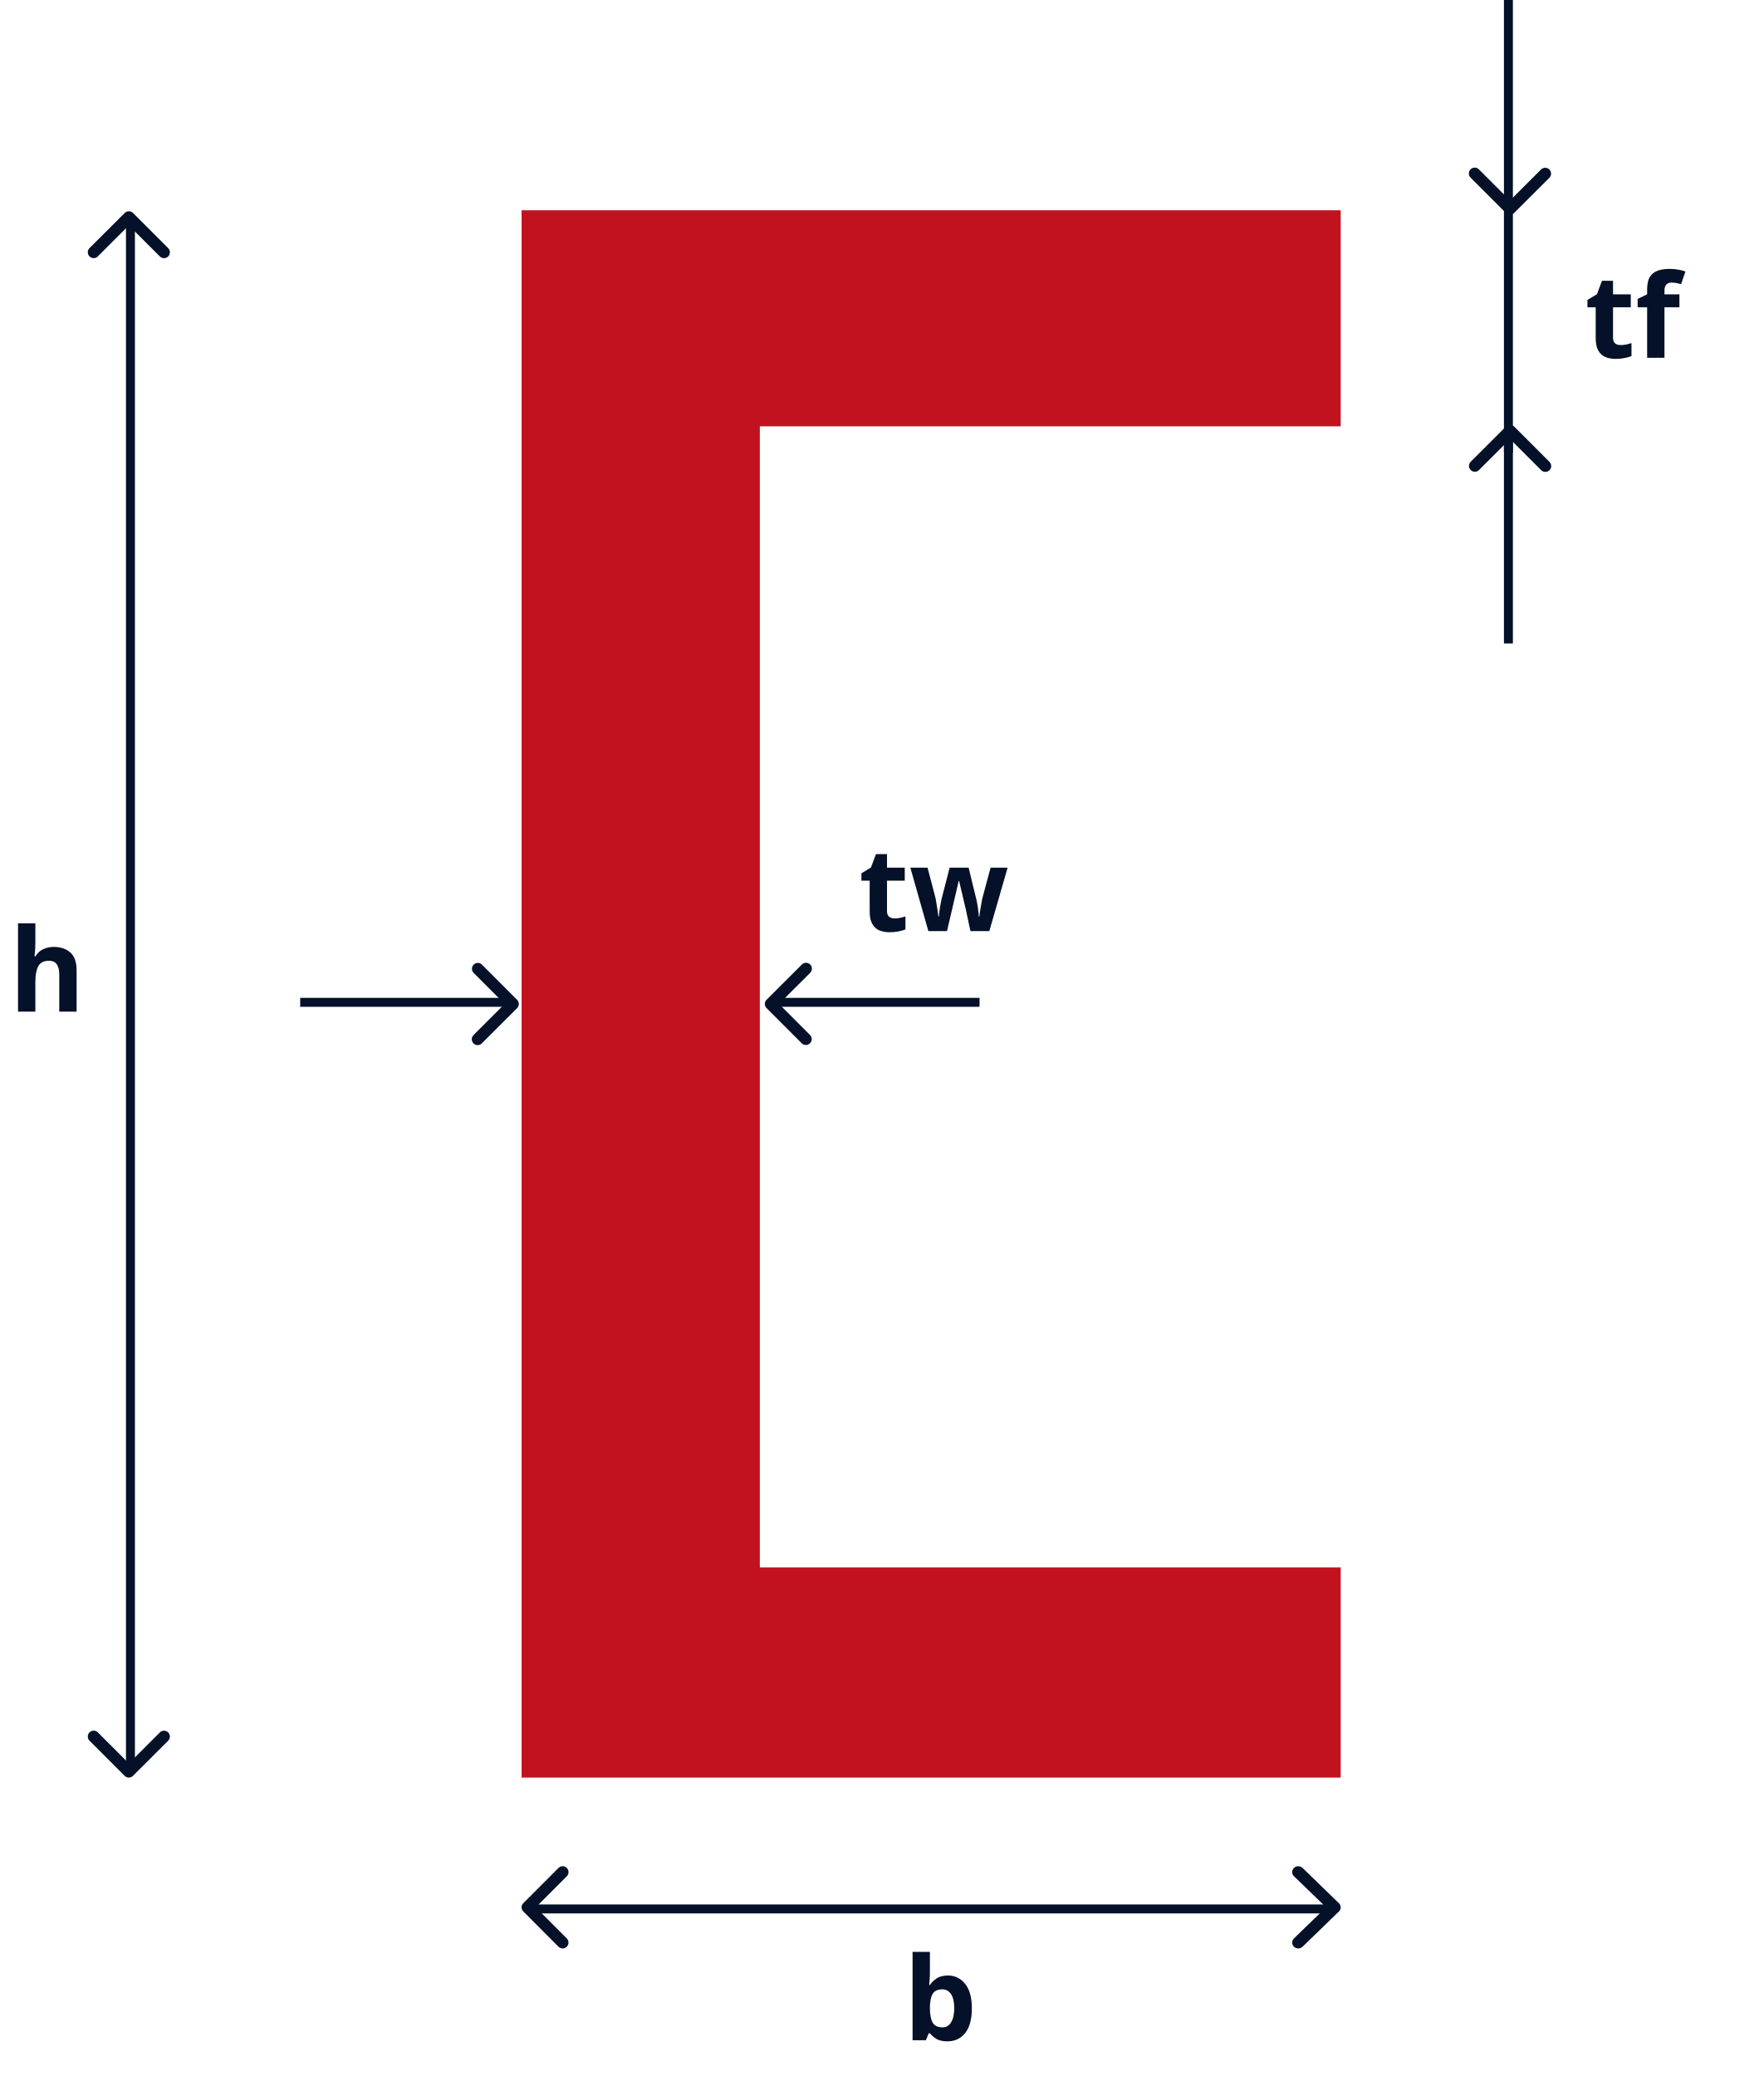
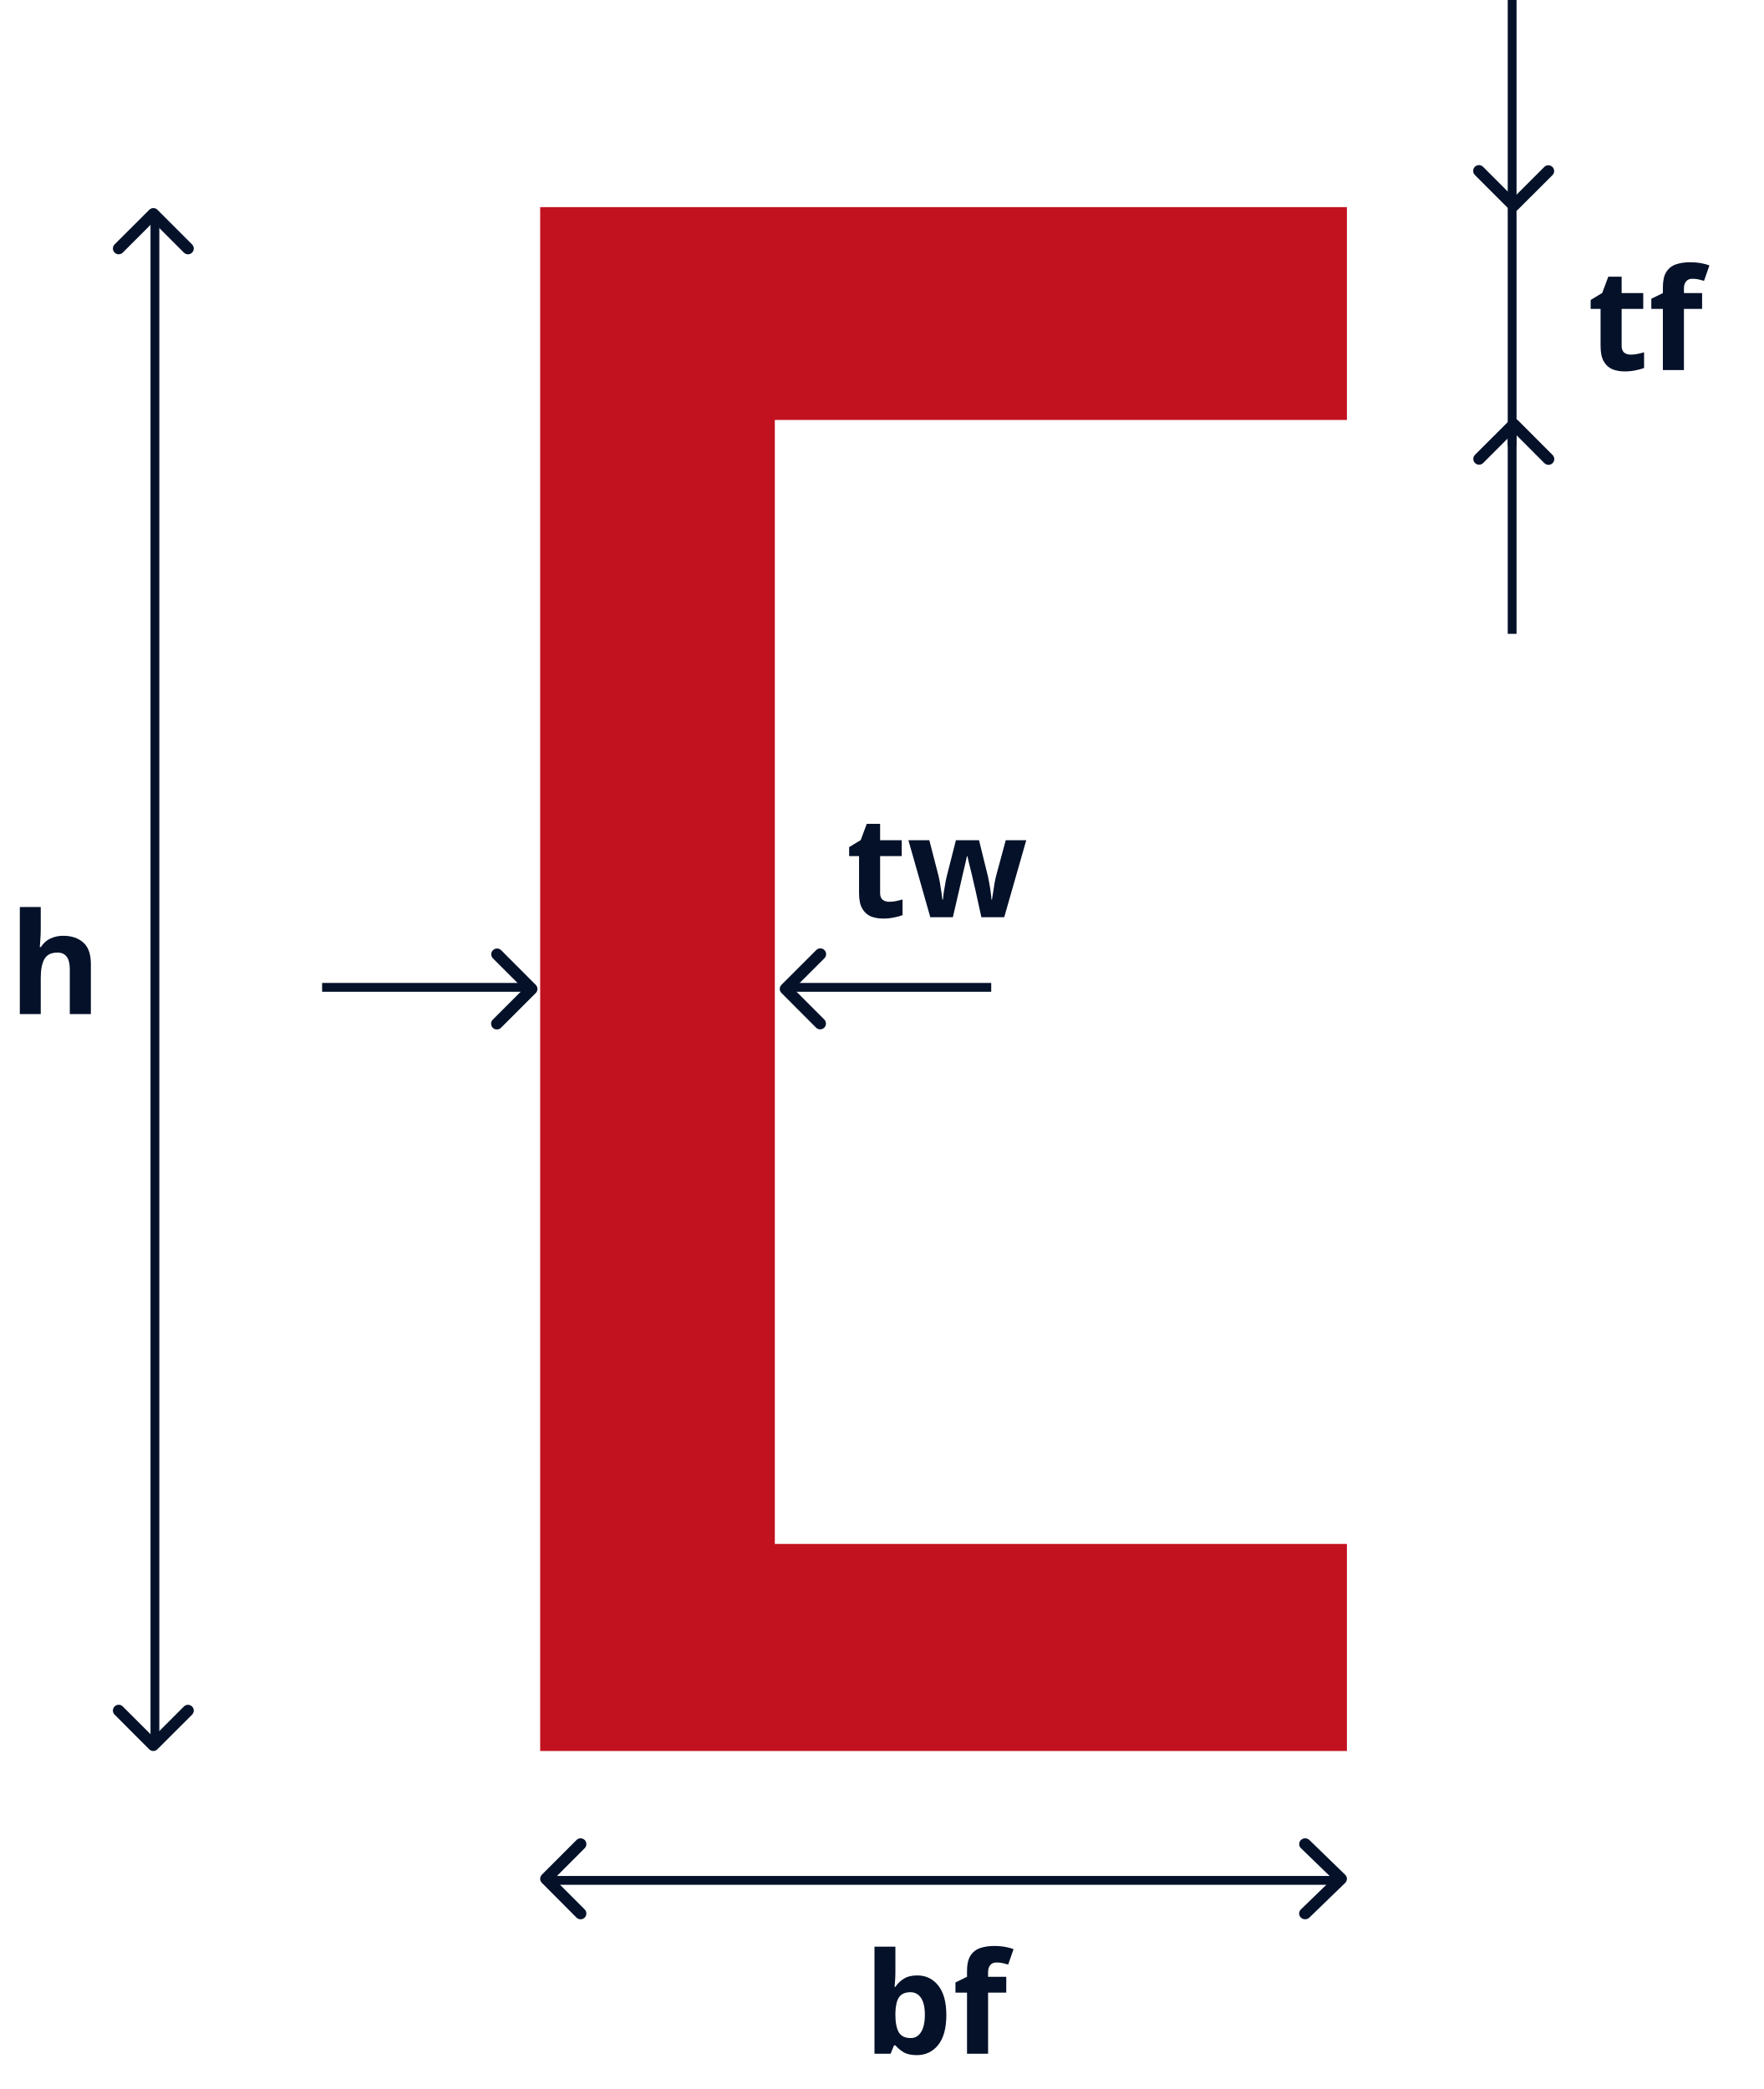
- <svg xmlns="http://www.w3.org/2000/svg" width="197.161" height="232.102" viewBox="0 0 197.161 232.102">
-   <g id="Grupo_48" data-name="Grupo 48" transform="translate(-1403 -7424.898)">
+ <svg xmlns="http://www.w3.org/2000/svg" width="200.161" height="237.102" viewBox="0 0 200.161 237.102">
+   <g id="Grupo_48" data-name="Grupo 48" transform="translate(-1400 -7424.898)">
    <path id="Trazado_437" data-name="Trazado 437" d="M2665.308,7473.407v175.229h91.565v-23.5h-64.933V7497.563h64.933v-24.156Z" transform="translate(-1204 -25)" fill="#c21220" />
    <path id="Icon_ionic-ios-arrow-back" data-name="Icon ionic-ios-arrow-back" d="M1.584,4.595,5.063,1.12a.657.657,0,1,0-.93-.928L.191,4.13a.656.656,0,0,0-.019.906L4.129,9a.657.657,0,0,0,.93-.928Z" transform="translate(1461 7541.738) rotate(180)" fill="#041129" />
-     <text id="tw" transform="translate(1499 7516)" fill="#041129" stroke="rgba(0,0,0,0)" stroke-width="1" font-size="13" font-family="Jura" font-weight="700">
-       <tspan x="0" y="13">tw</tspan>
+     <text id="tw" transform="translate(1496 7514)" fill="#041129" stroke="rgba(0,0,0,0)" stroke-width="1" font-size="16" font-family="Jura" font-weight="700">
+       <tspan x="0" y="15">tw</tspan>
    </text>
    <line id="Línea_71" data-name="Línea 71" x1="22.941" transform="translate(1489.559 7536.962)" fill="none" stroke="#041129" stroke-width="1" />
    <path id="Icon_ionic-ios-arrow-back-2" data-name="Icon ionic-ios-arrow-back" d="M1.584,4.595,5.063,1.12a.657.657,0,1,0-.93-.928L.191,4.13a.656.656,0,0,0-.019.906L4.129,9a.657.657,0,0,0,.93-.928Z" transform="translate(1488.5 7532.546)" fill="#041129" />
    <line id="Línea_72" data-name="Línea 72" x1="22.941" transform="translate(1436.559 7536.962)" fill="none" stroke="#041129" stroke-width="1" />
    <path id="Icon_ionic-ios-arrow-back-3" data-name="Icon ionic-ios-arrow-back" d="M1.584,4.595,5.063,1.12a.657.657,0,1,0-.93-.928L.191,4.13a.656.656,0,0,0-.019.906L4.129,9a.657.657,0,0,0,.93-.928Z" transform="translate(1576.399 7472.398) rotate(90)" fill="#041129" />
-     <text id="tf" transform="translate(1580.161 7451.898)" fill="#041129" stroke="rgba(0,0,0,0)" stroke-width="1" font-size="13" font-family="Jura" font-weight="700">
-       <tspan x="0" y="13">tf</tspan>
+     <text id="tf" transform="translate(1580.161 7451.898)" fill="#041129" stroke="rgba(0,0,0,0)" stroke-width="1" font-size="16" font-family="Jura" font-weight="700">
+       <tspan x="0" y="15">tf</tspan>
    </text>
    <line id="Línea_73" data-name="Línea 73" y2="50.601" transform="translate(1571.623 7424.898)" fill="none" stroke="#041129" stroke-width="1" />
    <path id="Icon_ionic-ios-arrow-back-4" data-name="Icon ionic-ios-arrow-back" d="M1.584,4.595,5.063,1.12a.657.657,0,1,0-.93-.928L.191,4.13a.656.656,0,0,0-.019.906L4.129,9a.657.657,0,0,0,.93-.928Z" transform="translate(1567.207 7448.898) rotate(-90)" fill="#041129" />
    <line id="Línea_75" data-name="Línea 75" x1="22.941" transform="translate(1571.623 7496.84) rotate(-90)" fill="none" stroke="#041129" stroke-width="1" />
    <line id="Línea_77" data-name="Línea 77" x2="89.749" transform="translate(1462.031 7638.322)" fill="none" stroke="#041129" stroke-width="1" />
    <path id="Icon_ionic-ios-arrow-back-5" data-name="Icon ionic-ios-arrow-back" d="M1.635,4.6,5.226,1.12a.64.64,0,0,0,0-.928.7.7,0,0,0-.96,0L.2,4.13a.641.641,0,0,0-.02.906L4.263,9a.7.7,0,0,0,.96,0,.64.64,0,0,0,0-.928Z" transform="translate(1552.874 7642.739) rotate(180)" fill="#041129" />
    <path id="Icon_ionic-ios-arrow-back-6" data-name="Icon ionic-ios-arrow-back" d="M1.582,4.6,5.054,1.12A.656.656,0,0,0,4.125.192L.191,4.13a.656.656,0,0,0-.019.906L4.123,9a.656.656,0,1,0,.929-.928Z" transform="translate(1461.308 7633.547)" fill="#041129" />
-     <text id="b" transform="translate(1504 7640)" fill="#041129" stroke="rgba(0,0,0,0)" stroke-width="1" font-size="13" font-family="Jura" font-weight="700">
-       <tspan x="0" y="13">b</tspan>
+     <text id="bf" transform="translate(1498 7643)" fill="#041129" stroke="rgba(0,0,0,0)" stroke-width="1" font-size="16" font-family="Jura" font-weight="700">
+       <tspan x="0" y="15">bf</tspan>
    </text>
    <line id="Línea_79" data-name="Línea 79" x2="173.337" transform="translate(1417.583 7622.911) rotate(-90)" fill="none" stroke="#041129" stroke-width="1" />
    <path id="Icon_ionic-ios-arrow-back-7" data-name="Icon ionic-ios-arrow-back" d="M1.584,4.6,5.063,1.12a.657.657,0,0,0-.93-.928L.191,4.13a.656.656,0,0,0-.019.906L4.129,9a.657.657,0,0,0,.93-.928Z" transform="translate(1422 7448.516) rotate(90)" fill="#041129" />
    <path id="Icon_ionic-ios-arrow-back-8" data-name="Icon ionic-ios-arrow-back" d="M1.584,4.6,5.063,1.12a.657.657,0,0,0-.93-.928L.191,4.13a.656.656,0,0,0-.019.906L4.129,9a.657.657,0,0,0,.93-.928Z" transform="translate(1412.807 7623.636) rotate(-90)" fill="#041129" />
-     <text id="h" transform="translate(1404 7525)" fill="#041129" stroke="rgba(0,0,0,0)" stroke-width="1" font-size="13" font-family="Jura" font-weight="700">
-       <tspan x="0" y="13">h</tspan>
+     <text id="h" transform="translate(1401 7525)" fill="#041129" stroke="rgba(0,0,0,0)" stroke-width="1" font-size="16" font-family="Jura" font-weight="700">
+       <tspan x="0" y="15">h</tspan>
    </text>
  </g>
</svg>
